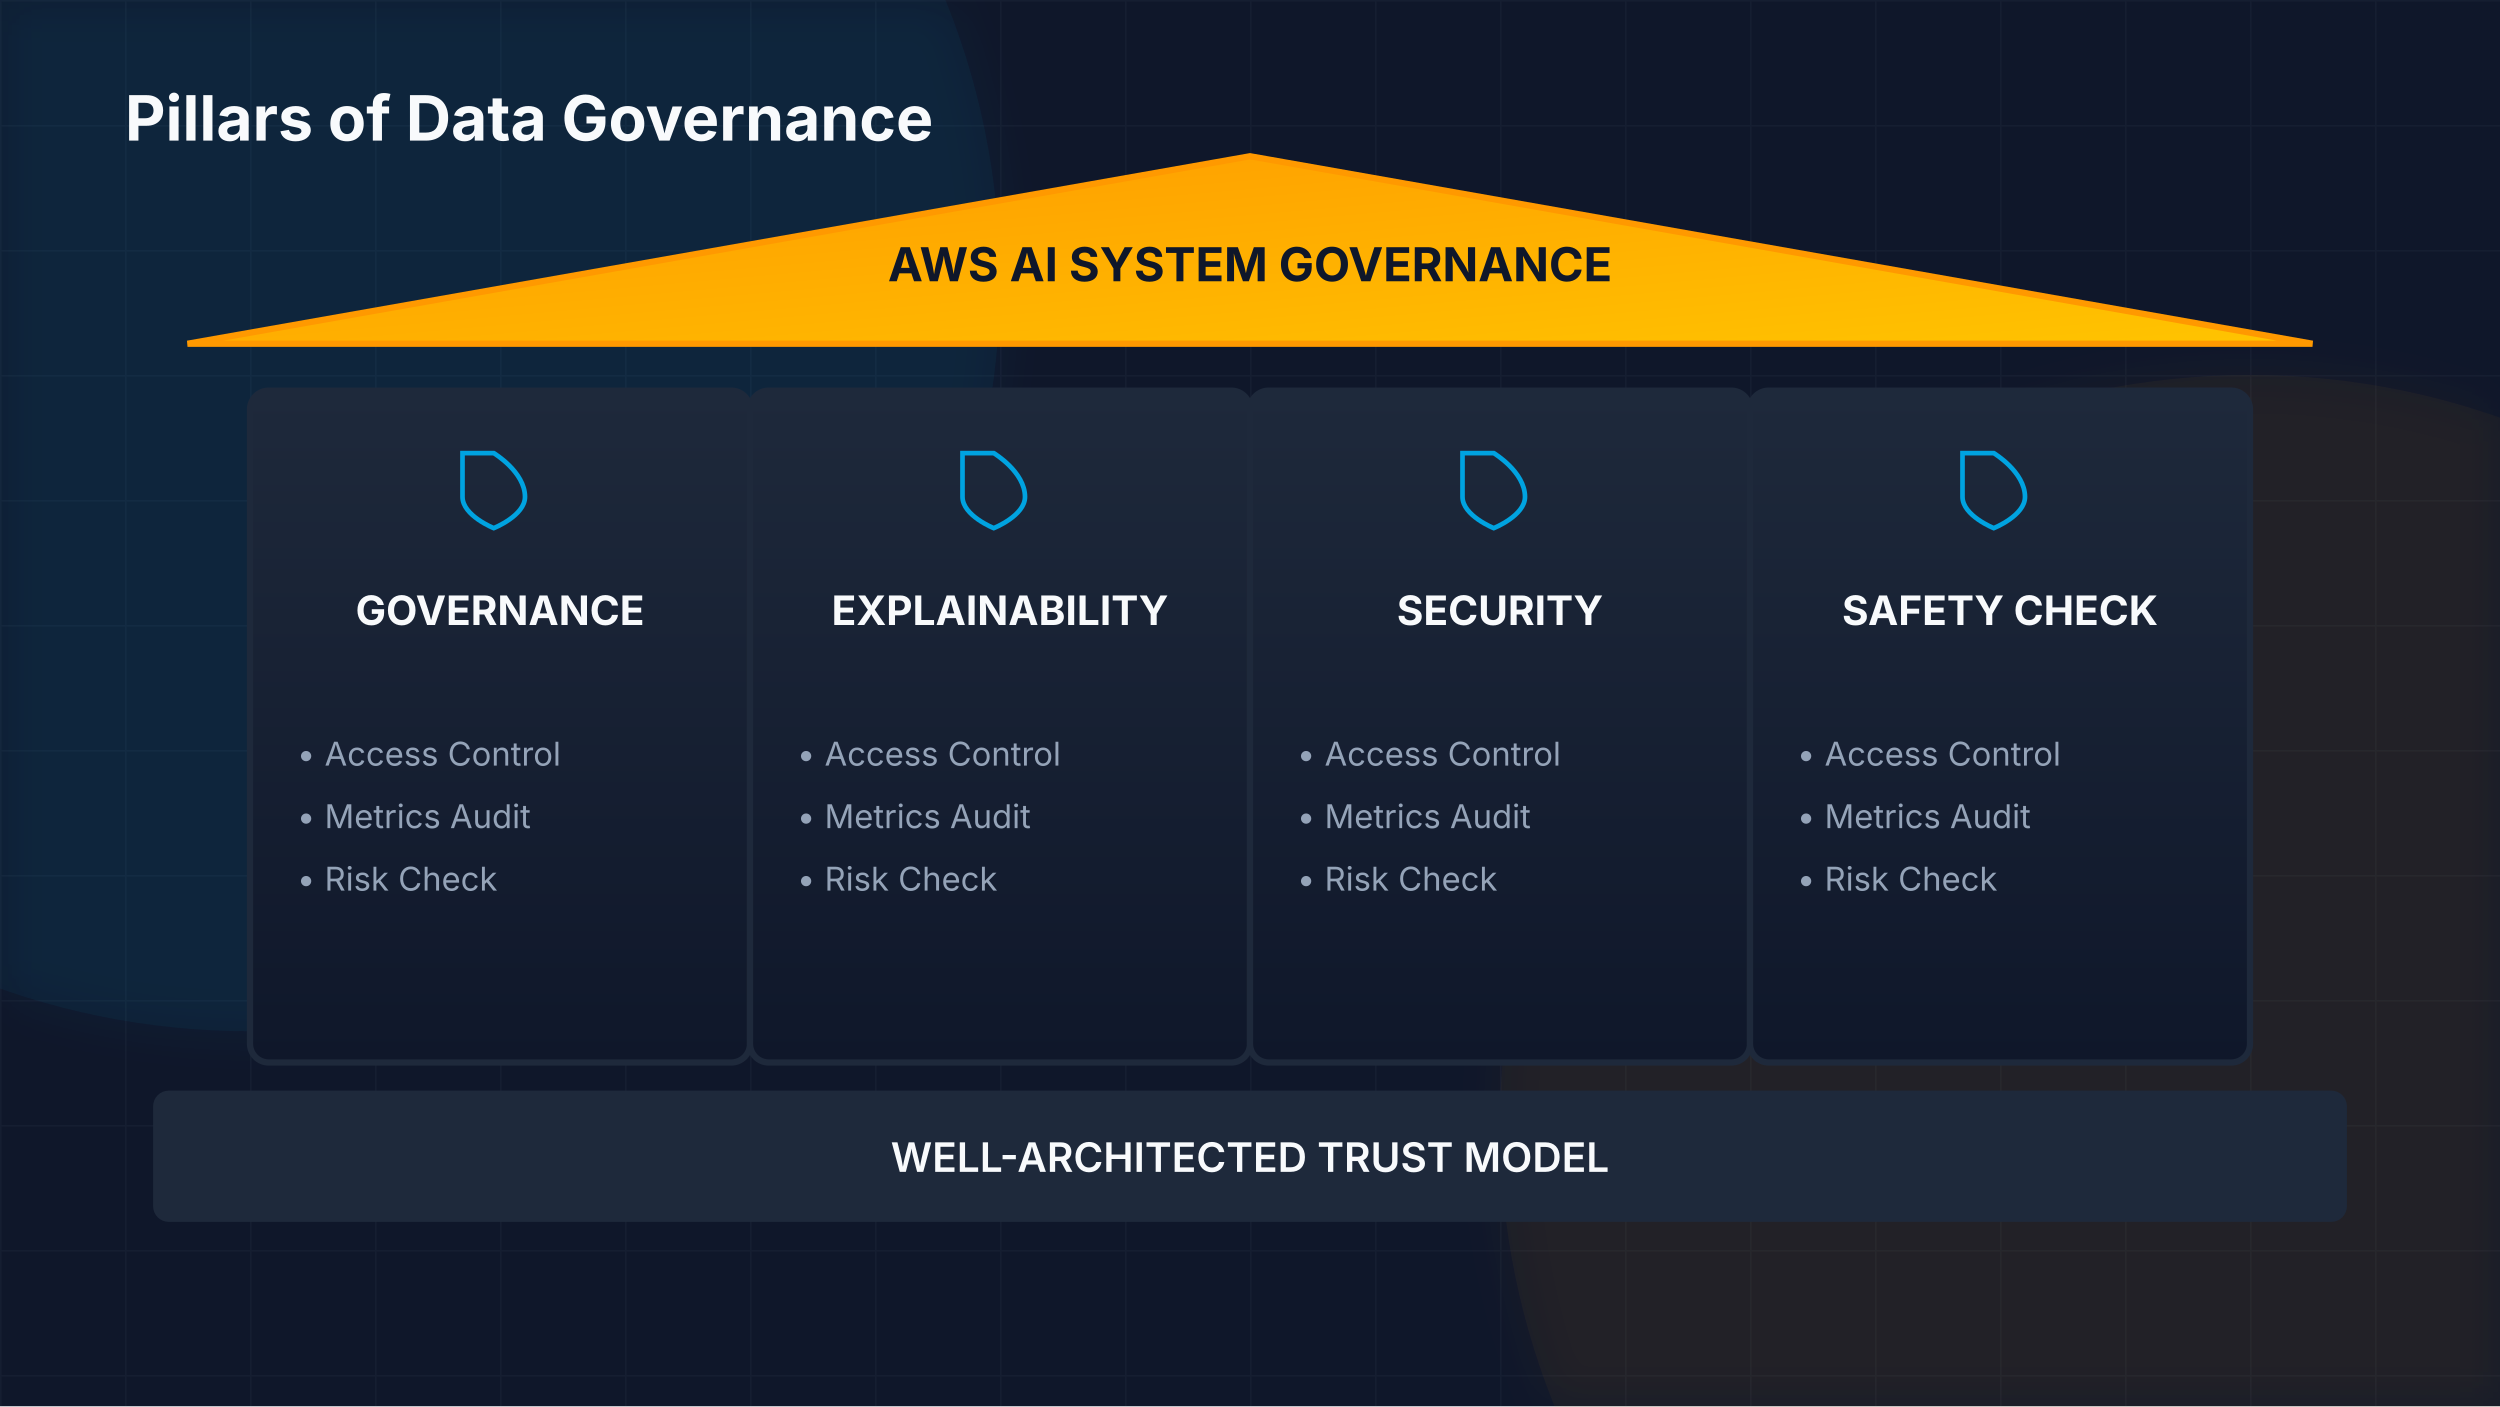
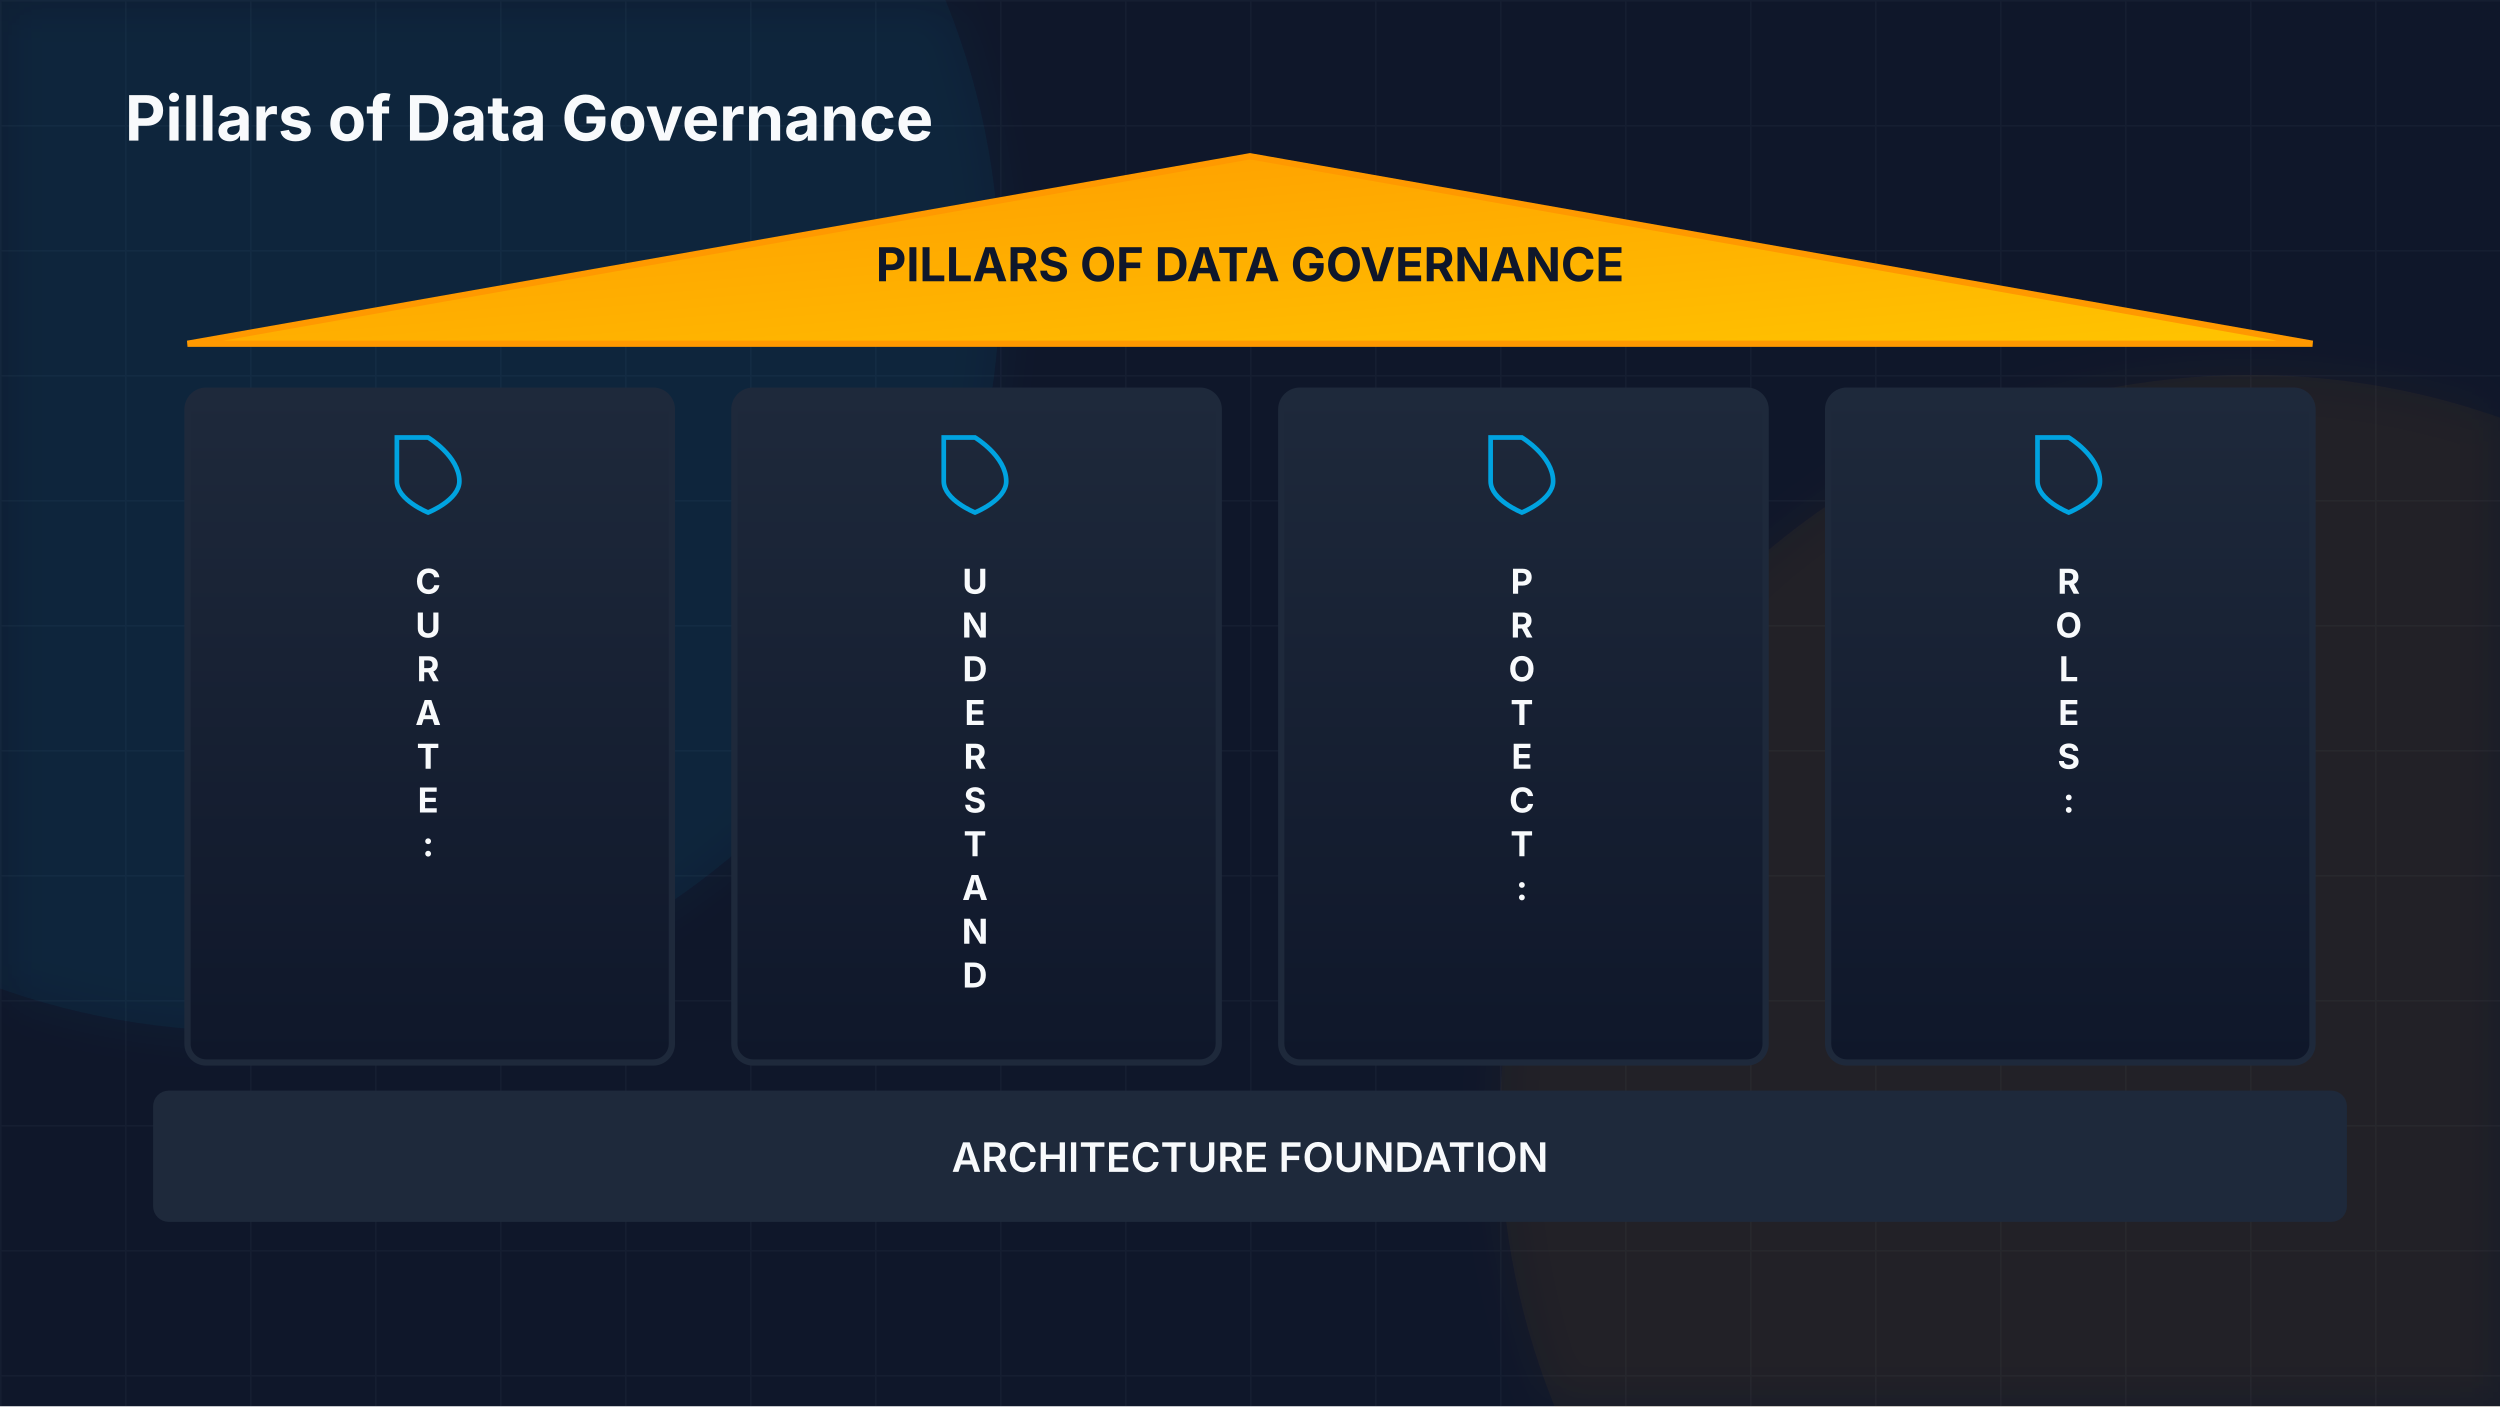
<svg xmlns="http://www.w3.org/2000/svg" viewBox="0 0 800 450" width="100%" height="100%">
  <defs>
    <linearGradient id="aws-orange" x1="0%" y1="0%" x2="100%" y2="100%">
      <stop offset="0%" stop-color="#FF9900" />
      <stop offset="100%" stop-color="#FFC400" />
    </linearGradient>
    <linearGradient id="cloud-blue" x1="0%" y1="0%" x2="100%" y2="100%">
      <stop offset="0%" stop-color="#00A3E0" />
      <stop offset="100%" stop-color="#1D70B8" />
    </linearGradient>
    <linearGradient id="success-green" x1="0%" y1="0%" x2="100%" y2="100%">
      <stop offset="0%" stop-color="#10B981" />
      <stop offset="100%" stop-color="#059669" />
    </linearGradient>
    <linearGradient id="alert-red" x1="0%" y1="0%" x2="100%" y2="100%">
      <stop offset="0%" stop-color="#EF4444" />
      <stop offset="100%" stop-color="#DC2626" />
    </linearGradient>
    <linearGradient id="warning-gold" x1="0%" y1="0%" x2="100%" y2="100%">
      <stop offset="0%" stop-color="#F59E0B" />
      <stop offset="100%" stop-color="#D97706" />
    </linearGradient>
    <linearGradient id="dark-card" x1="0%" y1="0%" x2="0%" y2="100%">
      <stop offset="0%" stop-color="#1E293B" />
      <stop offset="100%" stop-color="#0F172A" />
    </linearGradient>
    <linearGradient id="purple-glow" x1="0%" y1="0%" x2="100%" y2="100%">
      <stop offset="0%" stop-color="#8B5CF6" />
      <stop offset="100%" stop-color="#6D28D9" />
    </linearGradient>
    <filter id="glow-orange" x="-20%" y="-20%" width="140%" height="140%">
      <feGaussianBlur stdDeviation="8" result="blur" />
      <feComposite in="SourceGraphic" in2="blur" operator="over" />
    </filter>
    <filter id="glow-blue" x="-20%" y="-20%" width="140%" height="140%">
      <feGaussianBlur stdDeviation="8" result="blur" />
      <feComposite in="SourceGraphic" in2="blur" operator="over" />
    </filter>
    <pattern id="grid" width="40" height="40" patternUnits="userSpaceOnUse">
      <path d="M 40 0 L 0 0 0 40" fill="none" stroke="rgba(148, 163, 184, 0.05)" stroke-width="1" />
    </pattern>
  </defs>
  <rect width="800" height="450" fill="#0F172A" />
  <rect width="800" height="450" fill="url(#grid)" />
  <circle cx="80.0" cy="90.0" r="240.0" fill="rgba(0, 163, 224, 0.05)" filter="url(#glow-blue)" />
  <circle cx="720.0" cy="360.0" r="240.0" fill="rgba(255, 153, 0, 0.04)" filter="url(#glow-orange)" />
  <text x="40" y="45" font-family="Inter, system-ui, sans-serif" font-size="20" font-weight="700" fill="#F8FAFC">Pillars of Data Governance</text>
  <polygon points="60,110 740,110 400,50" fill="url(#aws-orange)" stroke="#FF9900" stroke-width="2" />
-   <text x="400" y="90" font-family="Inter, sans-serif" font-size="15" font-weight="700" fill="#0F172A" text-anchor="middle">AWS AI SYSTEM GOVERNANCE</text>
+   <text x="400" y="90" font-family="Inter, sans-serif" font-size="15" font-weight="700" fill="#0F172A" text-anchor="middle">PILLARS OF DATA GOVERNANCE</text>
  <rect x="50" y="350" width="700" height="40" rx="4" fill="#1E293B" stroke="#1E293B" stroke-width="2" />
-   <text x="400" y="375" font-family="Inter, sans-serif" font-size="13" font-weight="600" fill="#F8FAFC" text-anchor="middle">WELL-ARCHITECTED TRUST MODEL</text>
-   <rect x="80" y="125" width="160" height="215" rx="6" fill="url(#dark-card)" stroke="#1E293B" stroke-width="2" />
-   <g transform="translate(148,145)">
+   <text x="400" y="375" font-family="Inter, sans-serif" font-size="13" font-weight="600" fill="#F8FAFC" text-anchor="middle">ARCHITECTURE FOUNDATION</text>
+   <rect x="60" y="125" width="155" height="215" rx="6" fill="url(#dark-card)" stroke="#1E293B" stroke-width="2" />
+   <g transform="translate(127,140)">
    <path d="M 0 0 L 10 0 C 10 0, 20 6, 20 14 C 20 20, 10 24, 10 24 C 10 24, 0 20, 0 14 Z" fill="none" stroke="#00A3E0" stroke-width="1.5" />
  </g>
-   <text x="160" y="200" font-family="Inter" font-size="13" font-weight="700" fill="#F8FAFC" text-anchor="middle">GOVERNANCE</text>
-   <g transform="translate(95, 230)">
-     <text x="0" y="15" font-family="Inter" font-size="10.5" fill="#94A3B8">• Access Control</text>
-     <text x="0" y="35" font-family="Inter" font-size="10.5" fill="#94A3B8">• Metrics Audit</text>
-     <text x="0" y="55" font-family="Inter" font-size="10.5" fill="#94A3B8">• Risk Check</text>
-   </g>
-   <rect x="240" y="125" width="160" height="215" rx="6" fill="url(#dark-card)" stroke="#1E293B" stroke-width="2" />
-   <g transform="translate(308,145)">
+   <text x="137" y="190" font-family="Inter, sans-serif" font-size="11" font-weight="700" fill="#F8FAFC" text-anchor="middle">C</text>
+   <text x="137" y="204" font-family="Inter, sans-serif" font-size="11" font-weight="700" fill="#F8FAFC" text-anchor="middle">U</text>
+   <text x="137" y="218" font-family="Inter, sans-serif" font-size="11" font-weight="700" fill="#F8FAFC" text-anchor="middle">R</text>
+   <text x="137" y="232" font-family="Inter, sans-serif" font-size="11" font-weight="700" fill="#F8FAFC" text-anchor="middle">A</text>
+   <text x="137" y="246" font-family="Inter, sans-serif" font-size="11" font-weight="700" fill="#F8FAFC" text-anchor="middle">T</text>
+   <text x="137" y="260" font-family="Inter, sans-serif" font-size="11" font-weight="700" fill="#F8FAFC" text-anchor="middle">E</text>
+   <text x="137" y="274" font-family="Inter, sans-serif" font-size="11" font-weight="700" fill="#F8FAFC" text-anchor="middle">:</text>
+   <rect x="235" y="125" width="155" height="215" rx="6" fill="url(#dark-card)" stroke="#1E293B" stroke-width="2" />
+   <g transform="translate(302,140)">
    <path d="M 0 0 L 10 0 C 10 0, 20 6, 20 14 C 20 20, 10 24, 10 24 C 10 24, 0 20, 0 14 Z" fill="none" stroke="#00A3E0" stroke-width="1.5" />
  </g>
-   <text x="320" y="200" font-family="Inter" font-size="13" font-weight="700" fill="#F8FAFC" text-anchor="middle">EXPLAINABILITY</text>
-   <g transform="translate(255, 230)">
-     <text x="0" y="15" font-family="Inter" font-size="10.5" fill="#94A3B8">• Access Control</text>
-     <text x="0" y="35" font-family="Inter" font-size="10.5" fill="#94A3B8">• Metrics Audit</text>
-     <text x="0" y="55" font-family="Inter" font-size="10.5" fill="#94A3B8">• Risk Check</text>
-   </g>
-   <rect x="400" y="125" width="160" height="215" rx="6" fill="url(#dark-card)" stroke="#1E293B" stroke-width="2" />
-   <g transform="translate(468,145)">
+   <text x="312" y="190" font-family="Inter, sans-serif" font-size="11" font-weight="700" fill="#F8FAFC" text-anchor="middle">U</text>
+   <text x="312" y="204" font-family="Inter, sans-serif" font-size="11" font-weight="700" fill="#F8FAFC" text-anchor="middle">N</text>
+   <text x="312" y="218" font-family="Inter, sans-serif" font-size="11" font-weight="700" fill="#F8FAFC" text-anchor="middle">D</text>
+   <text x="312" y="232" font-family="Inter, sans-serif" font-size="11" font-weight="700" fill="#F8FAFC" text-anchor="middle">E</text>
+   <text x="312" y="246" font-family="Inter, sans-serif" font-size="11" font-weight="700" fill="#F8FAFC" text-anchor="middle">R</text>
+   <text x="312" y="260" font-family="Inter, sans-serif" font-size="11" font-weight="700" fill="#F8FAFC" text-anchor="middle">S</text>
+   <text x="312" y="274" font-family="Inter, sans-serif" font-size="11" font-weight="700" fill="#F8FAFC" text-anchor="middle">T</text>
+   <text x="312" y="288" font-family="Inter, sans-serif" font-size="11" font-weight="700" fill="#F8FAFC" text-anchor="middle">A</text>
+   <text x="312" y="302" font-family="Inter, sans-serif" font-size="11" font-weight="700" fill="#F8FAFC" text-anchor="middle">N</text>
+   <text x="312" y="316" font-family="Inter, sans-serif" font-size="11" font-weight="700" fill="#F8FAFC" text-anchor="middle">D</text>
+   <rect x="410" y="125" width="155" height="215" rx="6" fill="url(#dark-card)" stroke="#1E293B" stroke-width="2" />
+   <g transform="translate(477,140)">
    <path d="M 0 0 L 10 0 C 10 0, 20 6, 20 14 C 20 20, 10 24, 10 24 C 10 24, 0 20, 0 14 Z" fill="none" stroke="#00A3E0" stroke-width="1.5" />
  </g>
-   <text x="480" y="200" font-family="Inter" font-size="13" font-weight="700" fill="#F8FAFC" text-anchor="middle">SECURITY</text>
-   <g transform="translate(415, 230)">
-     <text x="0" y="15" font-family="Inter" font-size="10.5" fill="#94A3B8">• Access Control</text>
-     <text x="0" y="35" font-family="Inter" font-size="10.5" fill="#94A3B8">• Metrics Audit</text>
-     <text x="0" y="55" font-family="Inter" font-size="10.5" fill="#94A3B8">• Risk Check</text>
-   </g>
-   <rect x="560" y="125" width="160" height="215" rx="6" fill="url(#dark-card)" stroke="#1E293B" stroke-width="2" />
-   <g transform="translate(628,145)">
+   <text x="487" y="190" font-family="Inter, sans-serif" font-size="11" font-weight="700" fill="#F8FAFC" text-anchor="middle">P</text>
+   <text x="487" y="204" font-family="Inter, sans-serif" font-size="11" font-weight="700" fill="#F8FAFC" text-anchor="middle">R</text>
+   <text x="487" y="218" font-family="Inter, sans-serif" font-size="11" font-weight="700" fill="#F8FAFC" text-anchor="middle">O</text>
+   <text x="487" y="232" font-family="Inter, sans-serif" font-size="11" font-weight="700" fill="#F8FAFC" text-anchor="middle">T</text>
+   <text x="487" y="246" font-family="Inter, sans-serif" font-size="11" font-weight="700" fill="#F8FAFC" text-anchor="middle">E</text>
+   <text x="487" y="260" font-family="Inter, sans-serif" font-size="11" font-weight="700" fill="#F8FAFC" text-anchor="middle">C</text>
+   <text x="487" y="274" font-family="Inter, sans-serif" font-size="11" font-weight="700" fill="#F8FAFC" text-anchor="middle">T</text>
+   <text x="487" y="288" font-family="Inter, sans-serif" font-size="11" font-weight="700" fill="#F8FAFC" text-anchor="middle">:</text>
+   <rect x="585" y="125" width="155" height="215" rx="6" fill="url(#dark-card)" stroke="#1E293B" stroke-width="2" />
+   <g transform="translate(652,140)">
    <path d="M 0 0 L 10 0 C 10 0, 20 6, 20 14 C 20 20, 10 24, 10 24 C 10 24, 0 20, 0 14 Z" fill="none" stroke="#00A3E0" stroke-width="1.5" />
  </g>
-   <text x="640" y="200" font-family="Inter" font-size="13" font-weight="700" fill="#F8FAFC" text-anchor="middle">SAFETY CHECK</text>
-   <g transform="translate(575, 230)">
-     <text x="0" y="15" font-family="Inter" font-size="10.5" fill="#94A3B8">• Access Control</text>
-     <text x="0" y="35" font-family="Inter" font-size="10.5" fill="#94A3B8">• Metrics Audit</text>
-     <text x="0" y="55" font-family="Inter" font-size="10.5" fill="#94A3B8">• Risk Check</text>
-   </g>
+   <text x="662" y="190" font-family="Inter, sans-serif" font-size="11" font-weight="700" fill="#F8FAFC" text-anchor="middle">R</text>
+   <text x="662" y="204" font-family="Inter, sans-serif" font-size="11" font-weight="700" fill="#F8FAFC" text-anchor="middle">O</text>
+   <text x="662" y="218" font-family="Inter, sans-serif" font-size="11" font-weight="700" fill="#F8FAFC" text-anchor="middle">L</text>
+   <text x="662" y="232" font-family="Inter, sans-serif" font-size="11" font-weight="700" fill="#F8FAFC" text-anchor="middle">E</text>
+   <text x="662" y="246" font-family="Inter, sans-serif" font-size="11" font-weight="700" fill="#F8FAFC" text-anchor="middle">S</text>
+   <text x="662" y="260" font-family="Inter, sans-serif" font-size="11" font-weight="700" fill="#F8FAFC" text-anchor="middle">:</text>
</svg>
